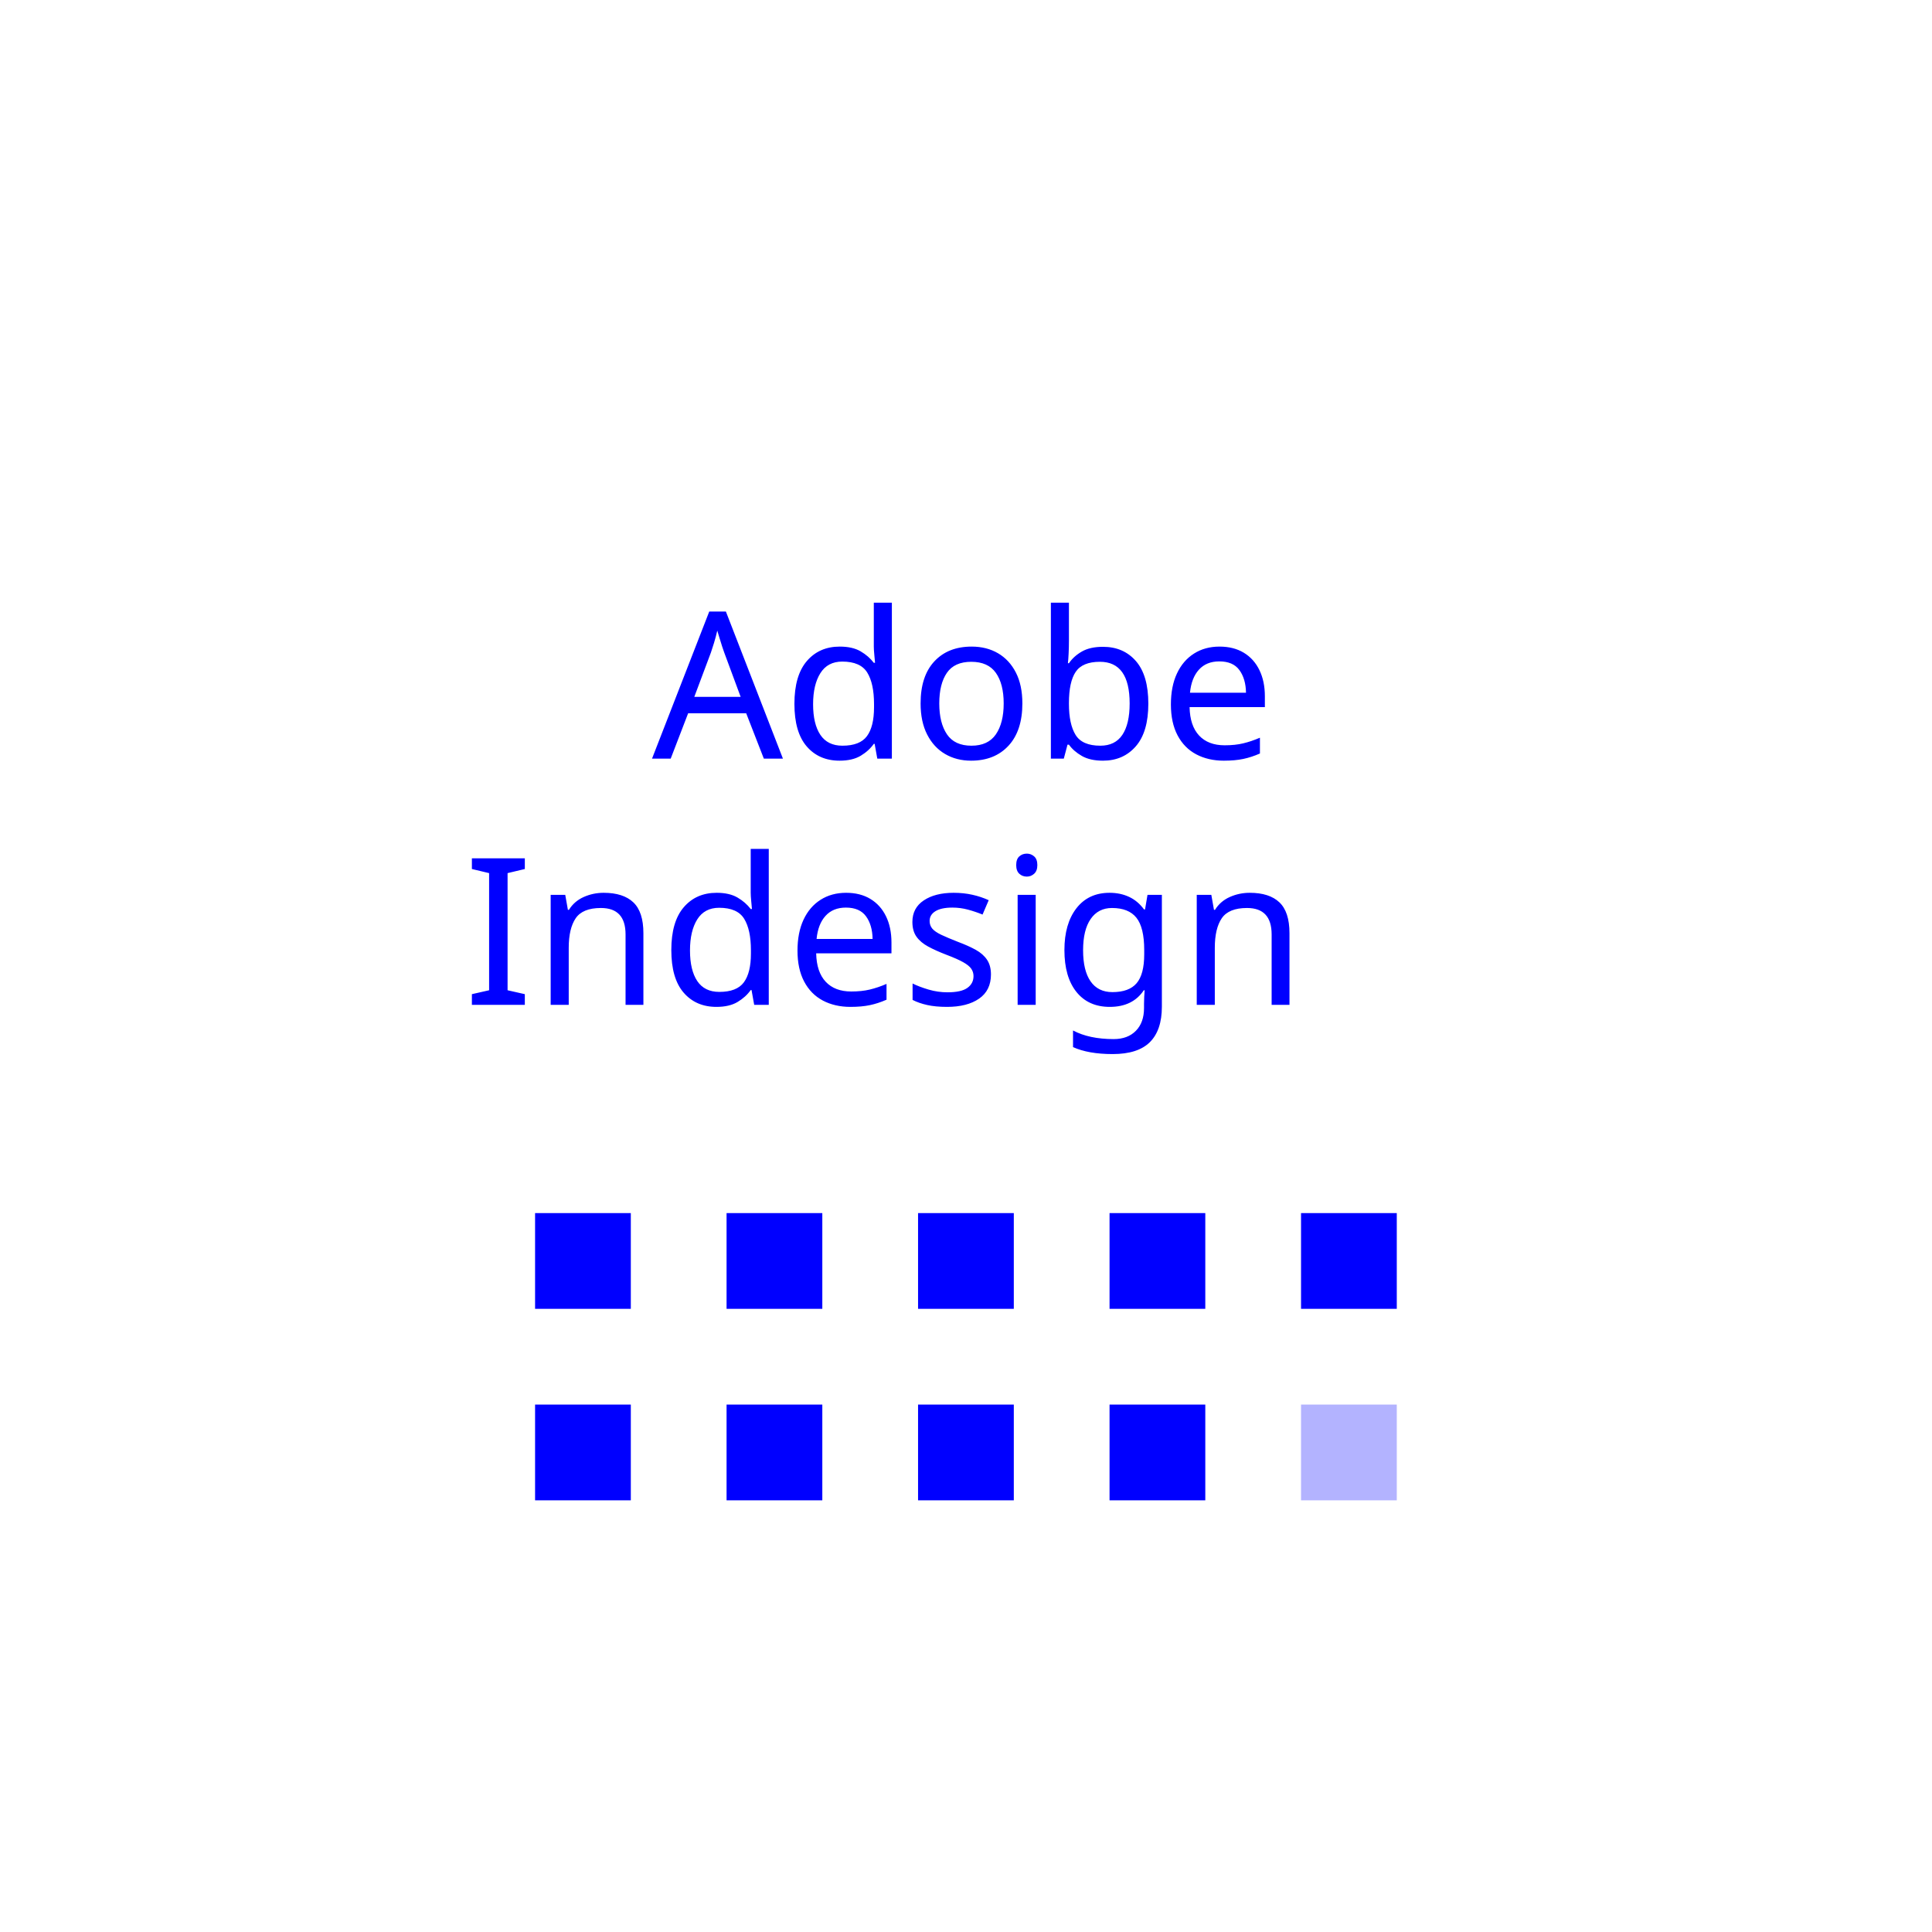
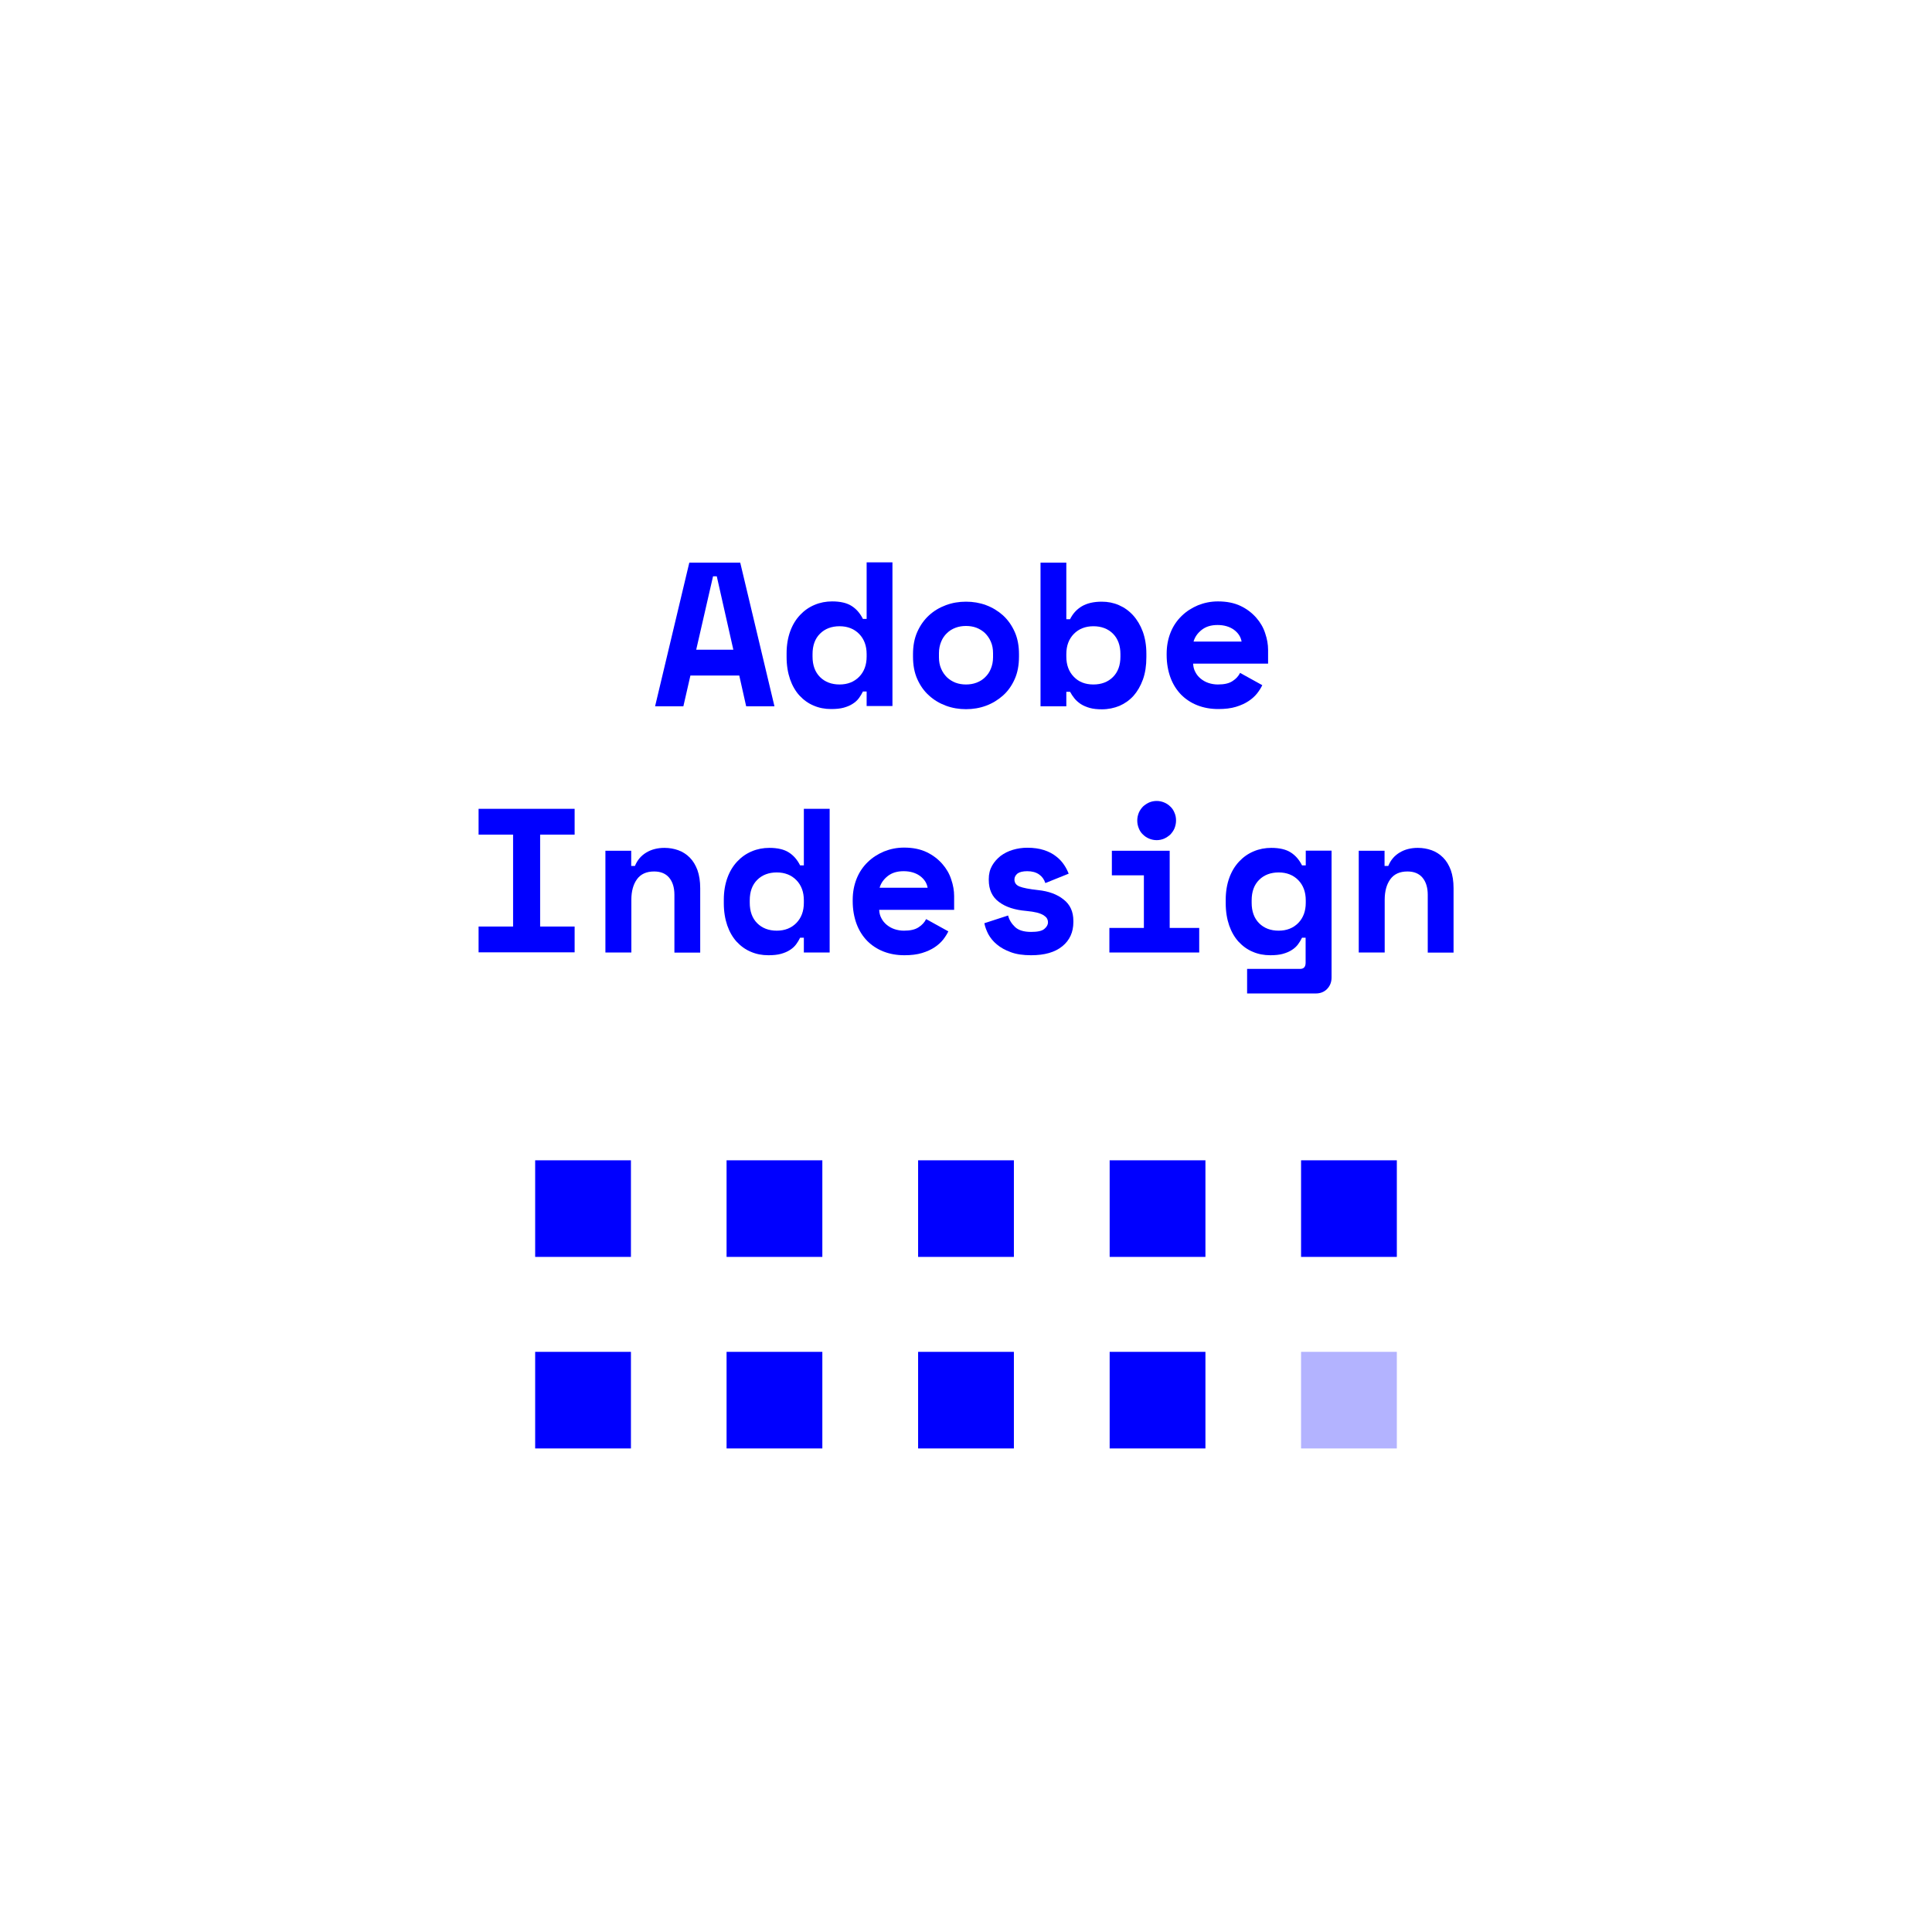
- <svg xmlns="http://www.w3.org/2000/svg" version="1.1" id="Layer_1" x="0px" y="0px" viewBox="4589.2 -1701.9 1412.5 1412.5" enable-background="new 4589.2 -1701.9 1412.5 1412.5" xml:space="preserve">
+ <svg xmlns="http://www.w3.org/2000/svg" version="1.1" id="Layer_1" x="0px" y="0px" viewBox="0 0 1400 1400" enable-background="new 0 0 1400 1400" xml:space="preserve">
  <g>
-     <line fill="none" stroke="#0000FF" stroke-width="70" stroke-miterlimit="10" x1="4980.4" y1="-780" x2="5050.4" y2="-780" />
-     <line fill="none" stroke="#0000FF" stroke-width="70" stroke-miterlimit="10" x1="5120.4" y1="-780" x2="5190.4" y2="-780" />
-     <line fill="none" stroke="#0000FF" stroke-width="70" stroke-miterlimit="10" x1="5260.4" y1="-780" x2="5330.4" y2="-780" />
-     <line fill="none" stroke="#0000FF" stroke-width="70" stroke-miterlimit="10" x1="5400.4" y1="-780" x2="5470.4" y2="-780" />
-     <line fill="none" stroke="#0000FF" stroke-width="70" stroke-miterlimit="10" x1="5540.4" y1="-780" x2="5610.4" y2="-780" />
-     <line fill="none" stroke="#0000FF" stroke-width="70" stroke-miterlimit="10" x1="4980.4" y1="-640" x2="5050.4" y2="-640" />
-     <line fill="none" stroke="#0000FF" stroke-width="70" stroke-miterlimit="10" x1="5120.4" y1="-640" x2="5190.4" y2="-640" />
-     <line fill="none" stroke="#0000FF" stroke-width="70" stroke-miterlimit="10" x1="5260.4" y1="-640" x2="5330.4" y2="-640" />
-     <line fill="none" stroke="#0000FF" stroke-width="70" stroke-miterlimit="10" x1="5400.4" y1="-640" x2="5470.4" y2="-640" />
-     <line opacity="0.3" fill="none" stroke="#0000FF" stroke-width="70" stroke-miterlimit="10" enable-background="new    " x1="5540.4" y1="-640" x2="5610.4" y2="-640" />
+     <line fill="none" stroke="#0000FF" stroke-width="70" stroke-miterlimit="10" x1="387.8" y1="875.8" x2="457.2" y2="875.8" />
+     <line fill="none" stroke="#0000FF" stroke-width="70" stroke-miterlimit="10" x1="526.5" y1="875.8" x2="595.9" y2="875.8" />
+     <line fill="none" stroke="#0000FF" stroke-width="70" stroke-miterlimit="10" x1="665.3" y1="875.8" x2="734.7" y2="875.8" />
+     <line fill="none" stroke="#0000FF" stroke-width="70" stroke-miterlimit="10" x1="804.1" y1="875.8" x2="873.5" y2="875.8" />
+     <line fill="none" stroke="#0000FF" stroke-width="70" stroke-miterlimit="10" x1="942.8" y1="875.8" x2="1012.2" y2="875.8" />
+     <line fill="none" stroke="#0000FF" stroke-width="70" stroke-miterlimit="10" x1="387.8" y1="1014.6" x2="457.2" y2="1014.6" />
+     <line fill="none" stroke="#0000FF" stroke-width="70" stroke-miterlimit="10" x1="526.5" y1="1014.6" x2="595.9" y2="1014.6" />
+     <line fill="none" stroke="#0000FF" stroke-width="70" stroke-miterlimit="10" x1="665.3" y1="1014.6" x2="734.7" y2="1014.6" />
+     <line fill="none" stroke="#0000FF" stroke-width="70" stroke-miterlimit="10" x1="804.1" y1="1014.6" x2="873.5" y2="1014.6" />
+     <line opacity="0.3" fill="none" stroke="#0000FF" stroke-width="70" stroke-miterlimit="10" enable-background="new    " x1="942.8" y1="1014.6" x2="1012.2" y2="1014.6" />
  </g>
-   <text transform="matrix(1 0 0 1 5065.901 -1147.261)">
-     <tspan x="0" y="0" fill="#0000FF" font-family="'SpaceMono-Bold'" font-size="150">Adobe</tspan>
-     <tspan x="-137.7" y="180" fill="#0000FF" font-family="'SpaceMono-Bold'" font-size="150">Indesign</tspan>
-   </text>
+   <g enable-background="new    ">
+     <path fill="#0000FF" d="M535.7,489.5h-35.4l-5.1,22.3h-20.5l24.8-104.1h36.9l24.8,104.1h-20.5L535.7,489.5z M504.5,470.8h26.9   l-12-53.2h-2.7L504.5,470.8z" />
+     <path fill="#0000FF" d="M628,501.1h-2.7c-0.8,1.7-1.8,3.3-2.9,4.8c-1.1,1.5-2.6,2.9-4.5,4.1c-1.8,1.2-4,2.1-6.5,2.8   c-2.5,0.7-5.6,1-9.1,1c-4.6,0-8.8-0.8-12.7-2.5c-3.9-1.6-7.3-4.1-10.3-7.3c-2.9-3.2-5.2-7.2-6.8-11.8c-1.6-4.7-2.5-10-2.5-16.1   v-2.7c0-5.9,0.9-11.2,2.6-15.9c1.7-4.7,4.1-8.6,7.1-11.8c3-3.2,6.5-5.7,10.6-7.4c4-1.7,8.3-2.5,12.7-2.5c5.9,0,10.7,1.1,14.1,3.3   c3.5,2.2,6.2,5.4,8.2,9.4h2.7v-41h18.7v104.1H628V501.1z M608.4,496c5.8,0,10.6-1.9,14.2-5.6c3.6-3.7,5.4-8.6,5.4-14.6V474   c0-6-1.8-10.9-5.4-14.6c-3.6-3.7-8.4-5.6-14.2-5.6c-5.8,0-10.6,1.8-14.2,5.4c-3.6,3.6-5.4,8.5-5.4,14.8v1.8   c0,6.2,1.8,11.2,5.4,14.8C597.8,494.2,602.6,496,608.4,496z" />
+     <path fill="#0000FF" d="M738.4,475.8c0,6.1-1,11.6-3.1,16.3c-2.1,4.7-4.9,8.7-8.5,11.9c-3.6,3.2-7.7,5.7-12.3,7.4   c-4.6,1.7-9.4,2.5-14.5,2.5c-5.1,0-9.9-0.8-14.5-2.5c-4.6-1.7-8.7-4.1-12.3-7.4c-3.6-3.2-6.4-7.2-8.5-11.9   c-2.1-4.7-3.1-10.1-3.1-16.3V474c0-6,1-11.4,3.1-16.1c2.1-4.7,4.9-8.7,8.5-12c3.6-3.3,7.7-5.7,12.3-7.4c4.6-1.7,9.4-2.5,14.5-2.5   c5.1,0,9.9,0.8,14.5,2.5c4.6,1.7,8.7,4.2,12.3,7.4c3.6,3.3,6.4,7.3,8.5,12c2.1,4.7,3.1,10.1,3.1,16.1V475.8z M700,496   c2.7,0,5.2-0.4,7.6-1.3s4.5-2.2,6.2-3.9c1.8-1.7,3.2-3.7,4.2-6.2c1-2.4,1.6-5.2,1.6-8.3v-3c0-3.1-0.5-5.8-1.6-8.3   c-1-2.4-2.5-4.5-4.2-6.2c-1.8-1.7-3.9-3-6.2-3.9c-2.4-0.9-4.9-1.3-7.6-1.3c-2.7,0-5.2,0.4-7.6,1.3c-2.4,0.9-4.5,2.2-6.2,3.9   c-1.8,1.7-3.2,3.7-4.2,6.2c-1,2.4-1.6,5.2-1.6,8.3v3c0,3.1,0.5,5.8,1.6,8.3c1,2.4,2.5,4.5,4.2,6.2c1.8,1.7,3.9,3,6.2,3.9   C694.8,495.6,697.3,496,700,496z" />
+     <path fill="#0000FF" d="M772.7,511.8H754V407.7h18.7v41h2.7c2-4.1,4.9-7.2,8.6-9.4c3.8-2.2,8.6-3.3,14.4-3.3   c4.4,0,8.5,0.8,12.4,2.5c3.9,1.7,7.3,4.1,10.3,7.4c2.9,3.2,5.3,7.2,7,11.8c1.7,4.7,2.6,10,2.6,15.9v2.7c0,6-0.8,11.4-2.5,16.1   c-1.7,4.7-4,8.6-6.8,11.8c-2.9,3.2-6.3,5.6-10.2,7.3c-3.9,1.6-8.2,2.5-12.7,2.5c-3.4,0-6.3-0.3-8.8-1c-2.5-0.7-4.6-1.6-6.5-2.8   c-1.8-1.2-3.4-2.6-4.6-4.1c-1.2-1.5-2.3-3.1-3.2-4.8h-2.7V511.8z M792.3,496c5.8,0,10.6-1.8,14.2-5.4c3.6-3.6,5.4-8.5,5.4-14.8V474   c0-6.2-1.8-11.2-5.4-14.8c-3.6-3.6-8.4-5.4-14.2-5.4c-5.8,0-10.6,1.9-14.2,5.6c-3.6,3.7-5.4,8.6-5.4,14.6v1.8   c0,6,1.8,10.9,5.4,14.6C781.7,494.2,786.5,496,792.3,496z" />
+     <path fill="#0000FF" d="M864.6,481c0.1,2.2,0.6,4.2,1.6,6c0.9,1.8,2.2,3.4,3.9,4.8c1.6,1.3,3.5,2.4,5.6,3.1   c2.1,0.7,4.4,1.1,6.8,1.1c4.7,0,8.2-0.8,10.7-2.5c2.5-1.6,4.3-3.6,5.4-5.9l16.1,8.9c-0.9,1.9-2.1,3.8-3.7,5.9   c-1.6,2-3.6,3.9-6.2,5.6c-2.5,1.7-5.6,3.1-9.2,4.2c-3.6,1.1-7.9,1.6-12.7,1.6c-5.6,0-10.6-0.9-15.2-2.7c-4.6-1.8-8.5-4.4-11.8-7.7   c-3.3-3.4-5.9-7.5-7.7-12.3c-1.8-4.9-2.8-10.4-2.8-16.5v-0.9c0-5.6,1-10.8,2.9-15.5c1.9-4.7,4.6-8.6,8-11.9   c3.4-3.3,7.3-5.8,11.8-7.7c4.5-1.8,9.3-2.8,14.5-2.8c6.3,0,11.8,1.1,16.4,3.3c4.6,2.2,8.3,5.1,11.3,8.5s5.2,7.2,6.5,11.3   c1.4,4.1,2.1,8.1,2.1,12v10H864.6z M882.3,452.9c-4.8,0-8.6,1.2-11.6,3.6c-3,2.4-4.9,5.2-5.8,8.4h34.8c-0.6-3.5-2.5-6.3-5.6-8.6   C891,454.1,887,452.9,882.3,452.9z" />
+   </g>
+   <g enable-background="new    ">
+     <path fill="#0000FF" d="M346.8,586.1h69.6v18.7h-25v66.6h25v18.7h-69.6v-18.7h25v-66.6h-25V586.1z" />
+     <path fill="#0000FF" d="M457.4,690.2h-18.7v-73.7h18.7v11h2.7c1.7-4.2,4.4-7.4,8.2-9.7c3.8-2.3,8.2-3.4,13.2-3.4   c3.6,0,6.9,0.6,10,1.7c3.1,1.1,5.9,2.9,8.3,5.3s4.2,5.4,5.6,9.1c1.3,3.7,2,8,2,13.1v46.7h-18.7v-41.9c0-5.3-1.3-9.4-3.8-12.4   c-2.5-3-6.2-4.5-10.9-4.5c-5.6,0-9.7,1.9-12.4,5.6c-2.7,3.7-4.1,8.7-4.1,14.9V690.2z" />
+     <path fill="#0000FF" d="M582.5,679.5h-2.7c-0.8,1.7-1.8,3.3-2.9,4.8c-1.1,1.5-2.6,2.9-4.5,4.1c-1.8,1.2-4,2.1-6.5,2.8   c-2.5,0.7-5.6,1-9.1,1c-4.6,0-8.8-0.8-12.7-2.5c-3.9-1.6-7.3-4.1-10.3-7.3c-2.9-3.2-5.2-7.2-6.8-11.8c-1.6-4.7-2.5-10-2.5-16.1V652   c0-5.9,0.9-11.2,2.6-15.9c1.7-4.7,4.1-8.6,7.1-11.8c3-3.2,6.5-5.7,10.6-7.4c4-1.7,8.3-2.5,12.7-2.5c5.9,0,10.7,1.1,14.1,3.3   c3.5,2.2,6.2,5.4,8.2,9.4h2.7v-41h18.7v104.1h-18.7V679.5z M562.9,674.4c5.8,0,10.6-1.9,14.2-5.6c3.6-3.7,5.4-8.6,5.4-14.6v-1.8   c0-6-1.8-10.9-5.4-14.6c-3.6-3.7-8.4-5.6-14.2-5.6c-5.8,0-10.6,1.8-14.2,5.4c-3.6,3.6-5.4,8.5-5.4,14.8v1.8   c0,6.2,1.8,11.2,5.4,14.8C552.3,672.6,557.1,674.4,562.9,674.4z" />
+     <path fill="#0000FF" d="M637.1,659.4c0.1,2.2,0.6,4.2,1.6,6c0.9,1.8,2.2,3.4,3.9,4.8c1.6,1.3,3.5,2.4,5.6,3.1   c2.1,0.7,4.4,1.1,6.8,1.1c4.7,0,8.2-0.8,10.7-2.5c2.5-1.6,4.3-3.6,5.4-5.9l16.1,8.9c-0.9,1.9-2.1,3.8-3.7,5.9   c-1.6,2-3.6,3.9-6.2,5.6c-2.5,1.7-5.6,3.1-9.2,4.2c-3.6,1.1-7.9,1.6-12.7,1.6c-5.6,0-10.6-0.9-15.2-2.7c-4.6-1.8-8.5-4.4-11.8-7.7   c-3.3-3.4-5.9-7.5-7.7-12.3c-1.8-4.9-2.8-10.4-2.8-16.5v-0.9c0-5.6,1-10.8,2.9-15.5c1.9-4.7,4.6-8.6,8-11.9   c3.4-3.3,7.3-5.8,11.8-7.7c4.5-1.8,9.3-2.8,14.5-2.8c6.3,0,11.8,1.1,16.4,3.3c4.6,2.2,8.3,5.1,11.3,8.5s5.2,7.2,6.5,11.3   c1.4,4.1,2.1,8.1,2.1,12v10H637.1z M654.8,631.3c-4.8,0-8.6,1.2-11.6,3.6c-3,2.4-4.9,5.2-5.8,8.4h34.8c-0.6-3.5-2.5-6.3-5.6-8.6   C663.5,632.5,659.6,631.3,654.8,631.3z" />
+     <path fill="#0000FF" d="M735.1,637.3c0,2.4,1.2,4.1,3.7,5.1c2.5,1,7,1.9,13.5,2.6c7.5,0.8,13.7,3,18.4,6.8   c4.8,3.7,7.1,8.9,7.1,15.5v0.9c0,7.3-2.7,13.2-8,17.5c-5.4,4.4-12.9,6.5-22.6,6.5c-5.8,0-10.7-0.7-14.7-2.2   c-4.1-1.5-7.4-3.3-10.1-5.6c-2.7-2.2-4.7-4.7-6.2-7.4c-1.4-2.7-2.4-5.4-2.9-8l17.2-5.6c0.8,3.2,2.5,5.9,5,8.3   c2.5,2.4,6.4,3.6,11.7,3.6c4.7,0,7.9-0.7,9.6-2.2c1.7-1.4,2.6-3,2.6-4.7c0-1-0.2-1.9-0.7-2.8c-0.4-0.8-1.3-1.6-2.5-2.4   c-1.2-0.7-2.8-1.4-4.8-1.9c-2-0.5-4.6-0.9-7.7-1.2c-8.3-0.7-14.9-2.8-19.8-6.5c-4.9-3.6-7.4-8.9-7.4-16V637c0-3.7,0.8-6.9,2.4-9.7   c1.6-2.8,3.7-5.1,6.2-7.1c2.6-1.9,5.5-3.4,8.9-4.4c3.4-1,6.8-1.5,10.4-1.5c4.7,0,8.7,0.6,12.1,1.7c3.4,1.1,6.3,2.6,8.7,4.5   c2.4,1.8,4.3,3.9,5.8,6.1c1.5,2.2,2.6,4.4,3.4,6.5l-16.9,6.8c-0.9-2.7-2.4-4.8-4.6-6.3c-2.2-1.5-5-2.3-8.5-2.3   c-3.2,0-5.6,0.6-7.1,1.7C735.9,634.2,735.1,635.6,735.1,637.3z" />
+     <path fill="#0000FF" d="M803.9,672.4h25v-38.1h-23.2v-17.8h41.9v55.9H869v17.8h-65.1V672.4z M852.2,594.6c0,2-0.4,3.8-1.1,5.6   c-0.7,1.7-1.8,3.2-3,4.5c-1.3,1.2-2.8,2.2-4.5,3c-1.7,0.7-3.5,1.1-5.4,1.1c-2,0-3.8-0.4-5.5-1.1c-1.7-0.7-3.2-1.7-4.5-3   c-1.3-1.2-2.3-2.7-3-4.5c-0.7-1.7-1.1-3.6-1.1-5.6c0-2,0.4-3.8,1.1-5.6c0.7-1.7,1.8-3.2,3-4.5c1.3-1.2,2.8-2.2,4.5-3   c1.7-0.7,3.5-1.1,5.5-1.1c1.9,0,3.7,0.4,5.4,1.1c1.7,0.7,3.2,1.7,4.5,3c1.3,1.2,2.3,2.7,3,4.5C851.9,590.8,852.2,592.6,852.2,594.6   z" />
+     <path fill="#0000FF" d="M946.2,679.5h-2.7c-0.8,1.7-1.8,3.3-2.9,4.8c-1.1,1.5-2.6,2.9-4.5,4.1c-1.8,1.2-4,2.1-6.5,2.8   c-2.5,0.7-5.6,1-9.1,1c-4.6,0-8.8-0.8-12.7-2.5c-3.9-1.6-7.3-4.1-10.3-7.3c-2.9-3.2-5.2-7.2-6.8-11.8c-1.6-4.7-2.5-10-2.5-16.1V652   c0-5.9,0.9-11.2,2.6-15.9c1.7-4.7,4.1-8.6,7.1-11.8c3-3.2,6.5-5.7,10.6-7.4c4-1.7,8.3-2.5,12.7-2.5c5.9,0,10.7,1.1,14.1,3.3   c3.5,2.2,6.2,5.4,8.2,9.4h2.7v-10.7h18.7v91.9c0,3.4-1.1,6.1-3.2,8.3c-2.1,2.2-4.9,3.3-8.3,3.3h-49.7v-17.8h38.4c2.7,0,4-1.5,4-4.5   V679.5z M926.6,674.4c5.8,0,10.6-1.9,14.2-5.6c3.6-3.7,5.4-8.6,5.4-14.6v-1.8c0-6-1.8-10.9-5.4-14.6c-3.6-3.7-8.4-5.6-14.2-5.6   c-5.8,0-10.6,1.8-14.2,5.4c-3.6,3.6-5.4,8.5-5.4,14.8v1.8c0,6.2,1.8,11.2,5.4,14.8C916,672.6,920.7,674.4,926.6,674.4z" />
+     <path fill="#0000FF" d="M1003.3,690.2h-18.7v-73.7h18.7v11h2.7c1.7-4.2,4.4-7.4,8.2-9.7c3.8-2.3,8.2-3.4,13.2-3.4   c3.6,0,6.9,0.6,10,1.7c3.1,1.1,5.9,2.9,8.3,5.3s4.2,5.4,5.6,9.1c1.3,3.7,2,8,2,13.1v46.7h-18.7v-41.9c0-5.3-1.3-9.4-3.8-12.4   c-2.5-3-6.2-4.5-10.9-4.5c-5.6,0-9.7,1.9-12.4,5.6c-2.7,3.7-4.1,8.7-4.1,14.9V690.2z" />
+   </g>
</svg>
